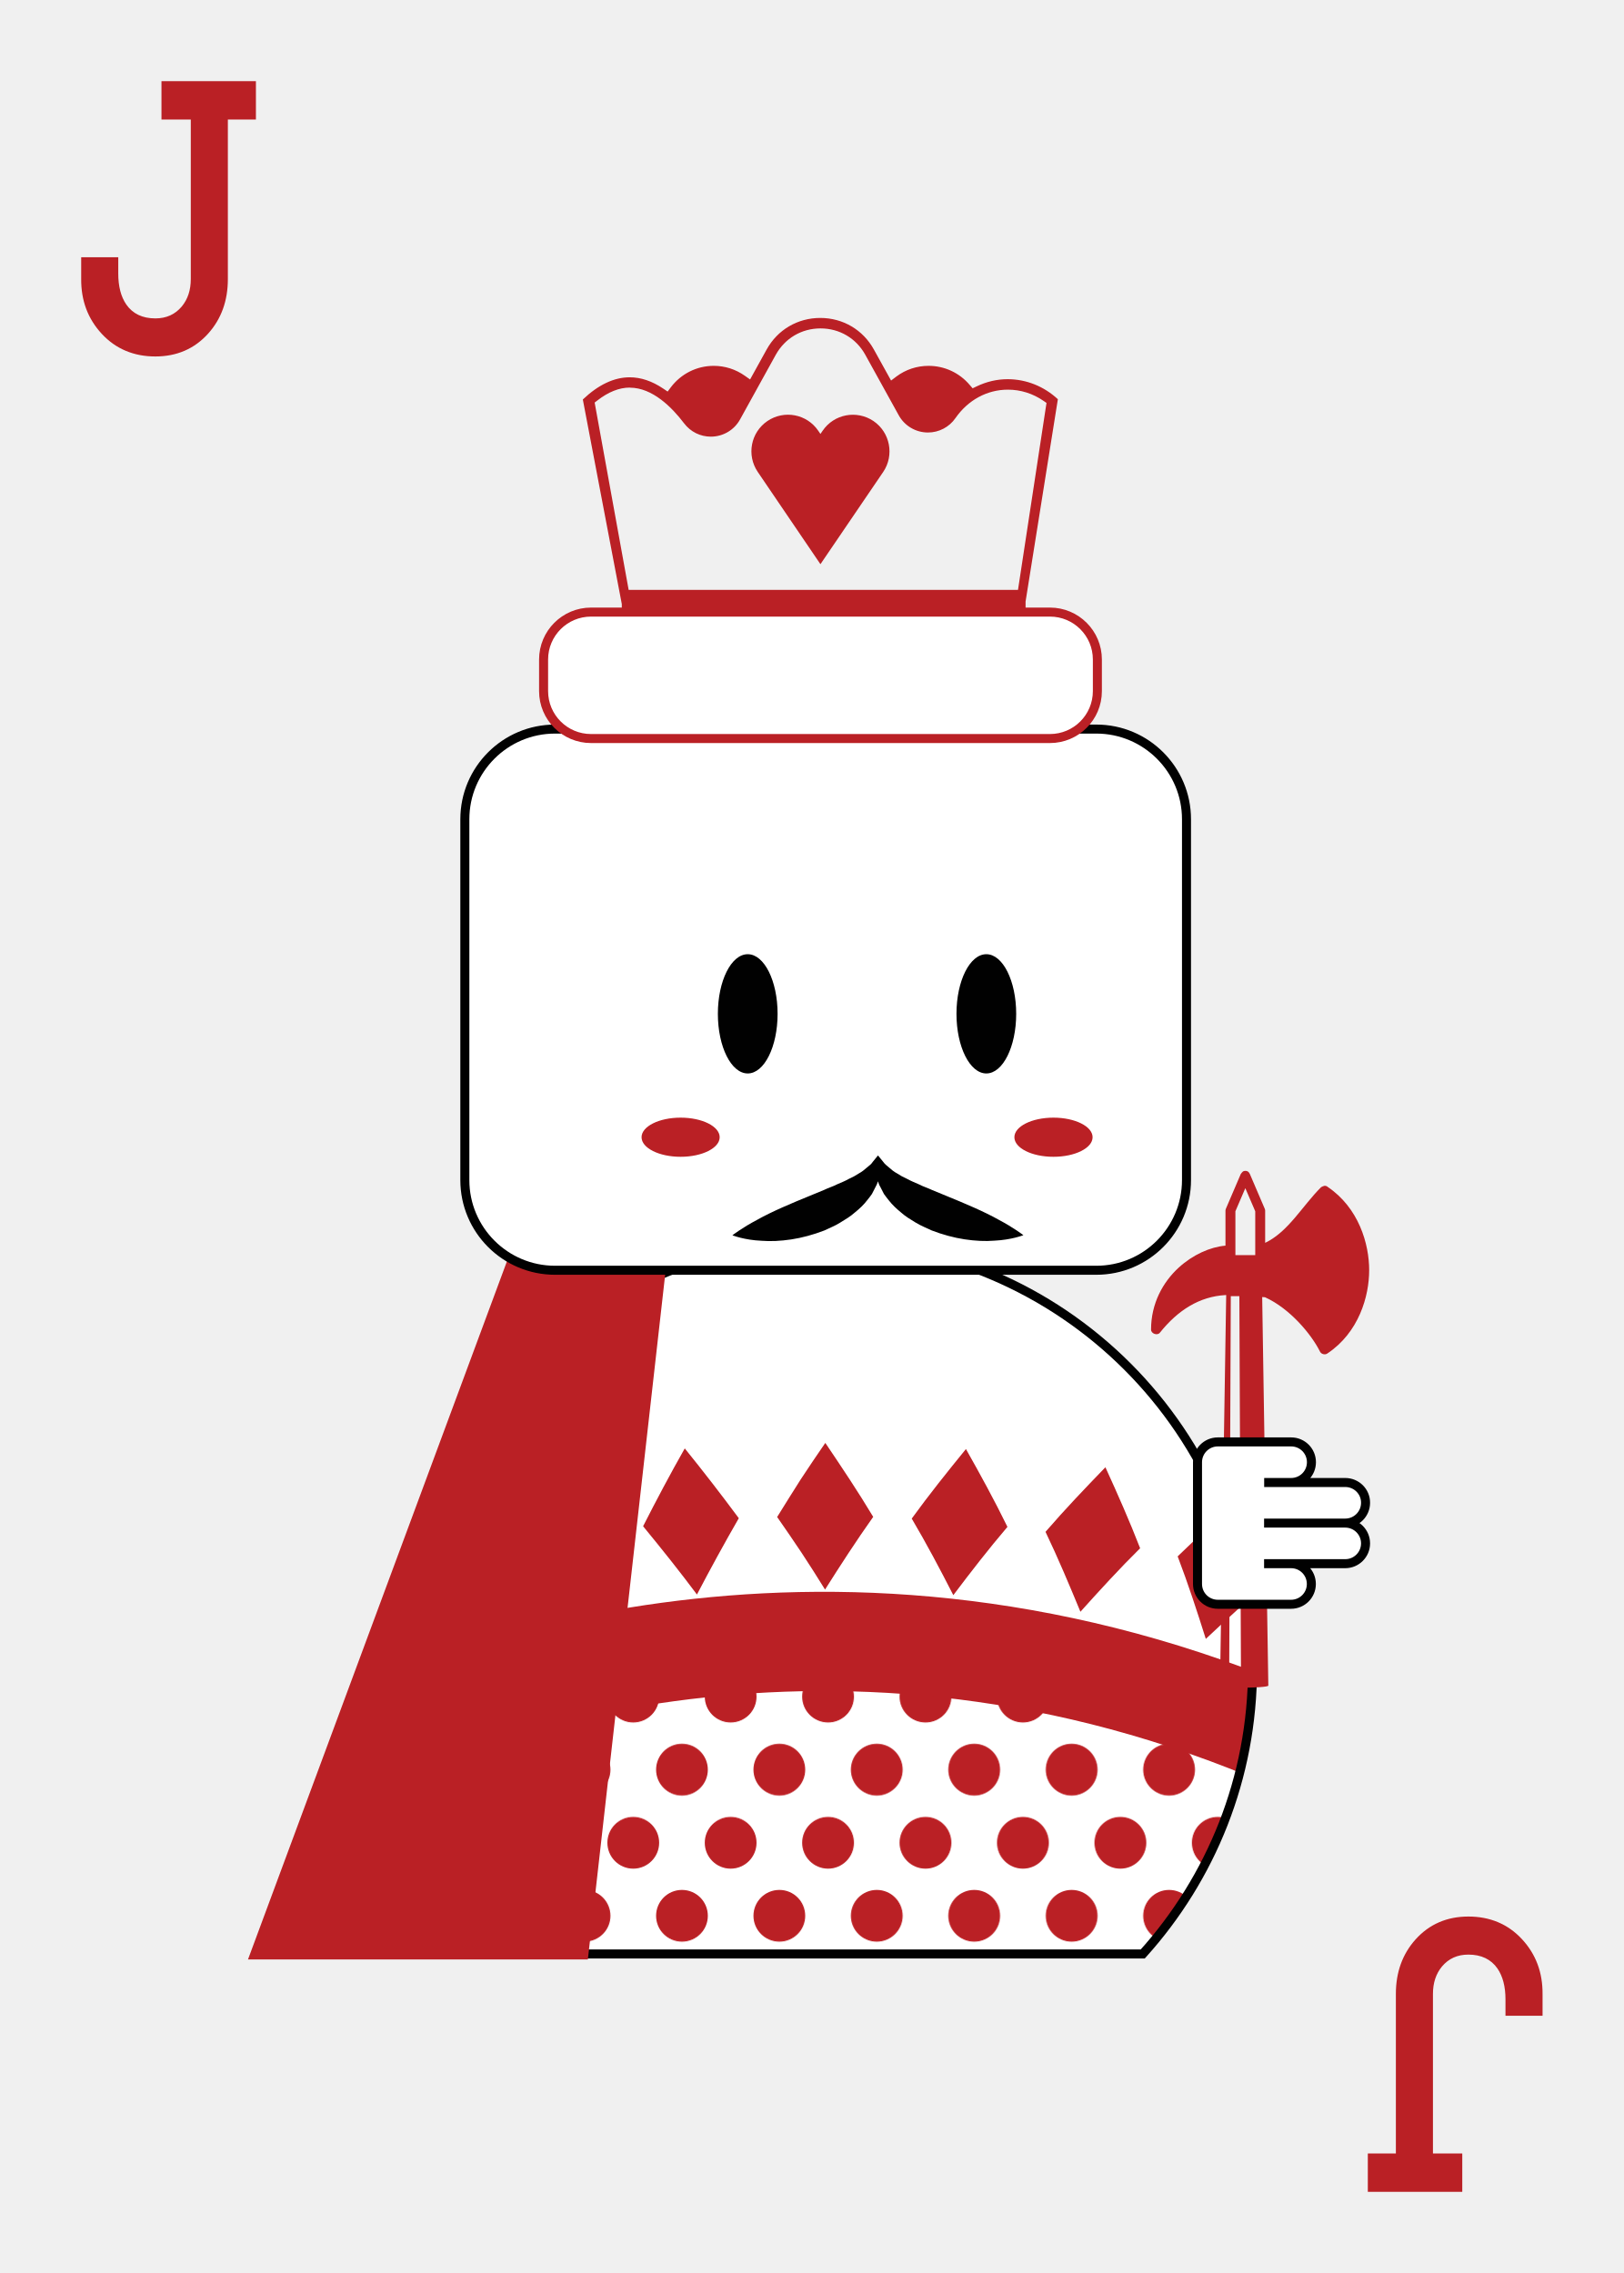
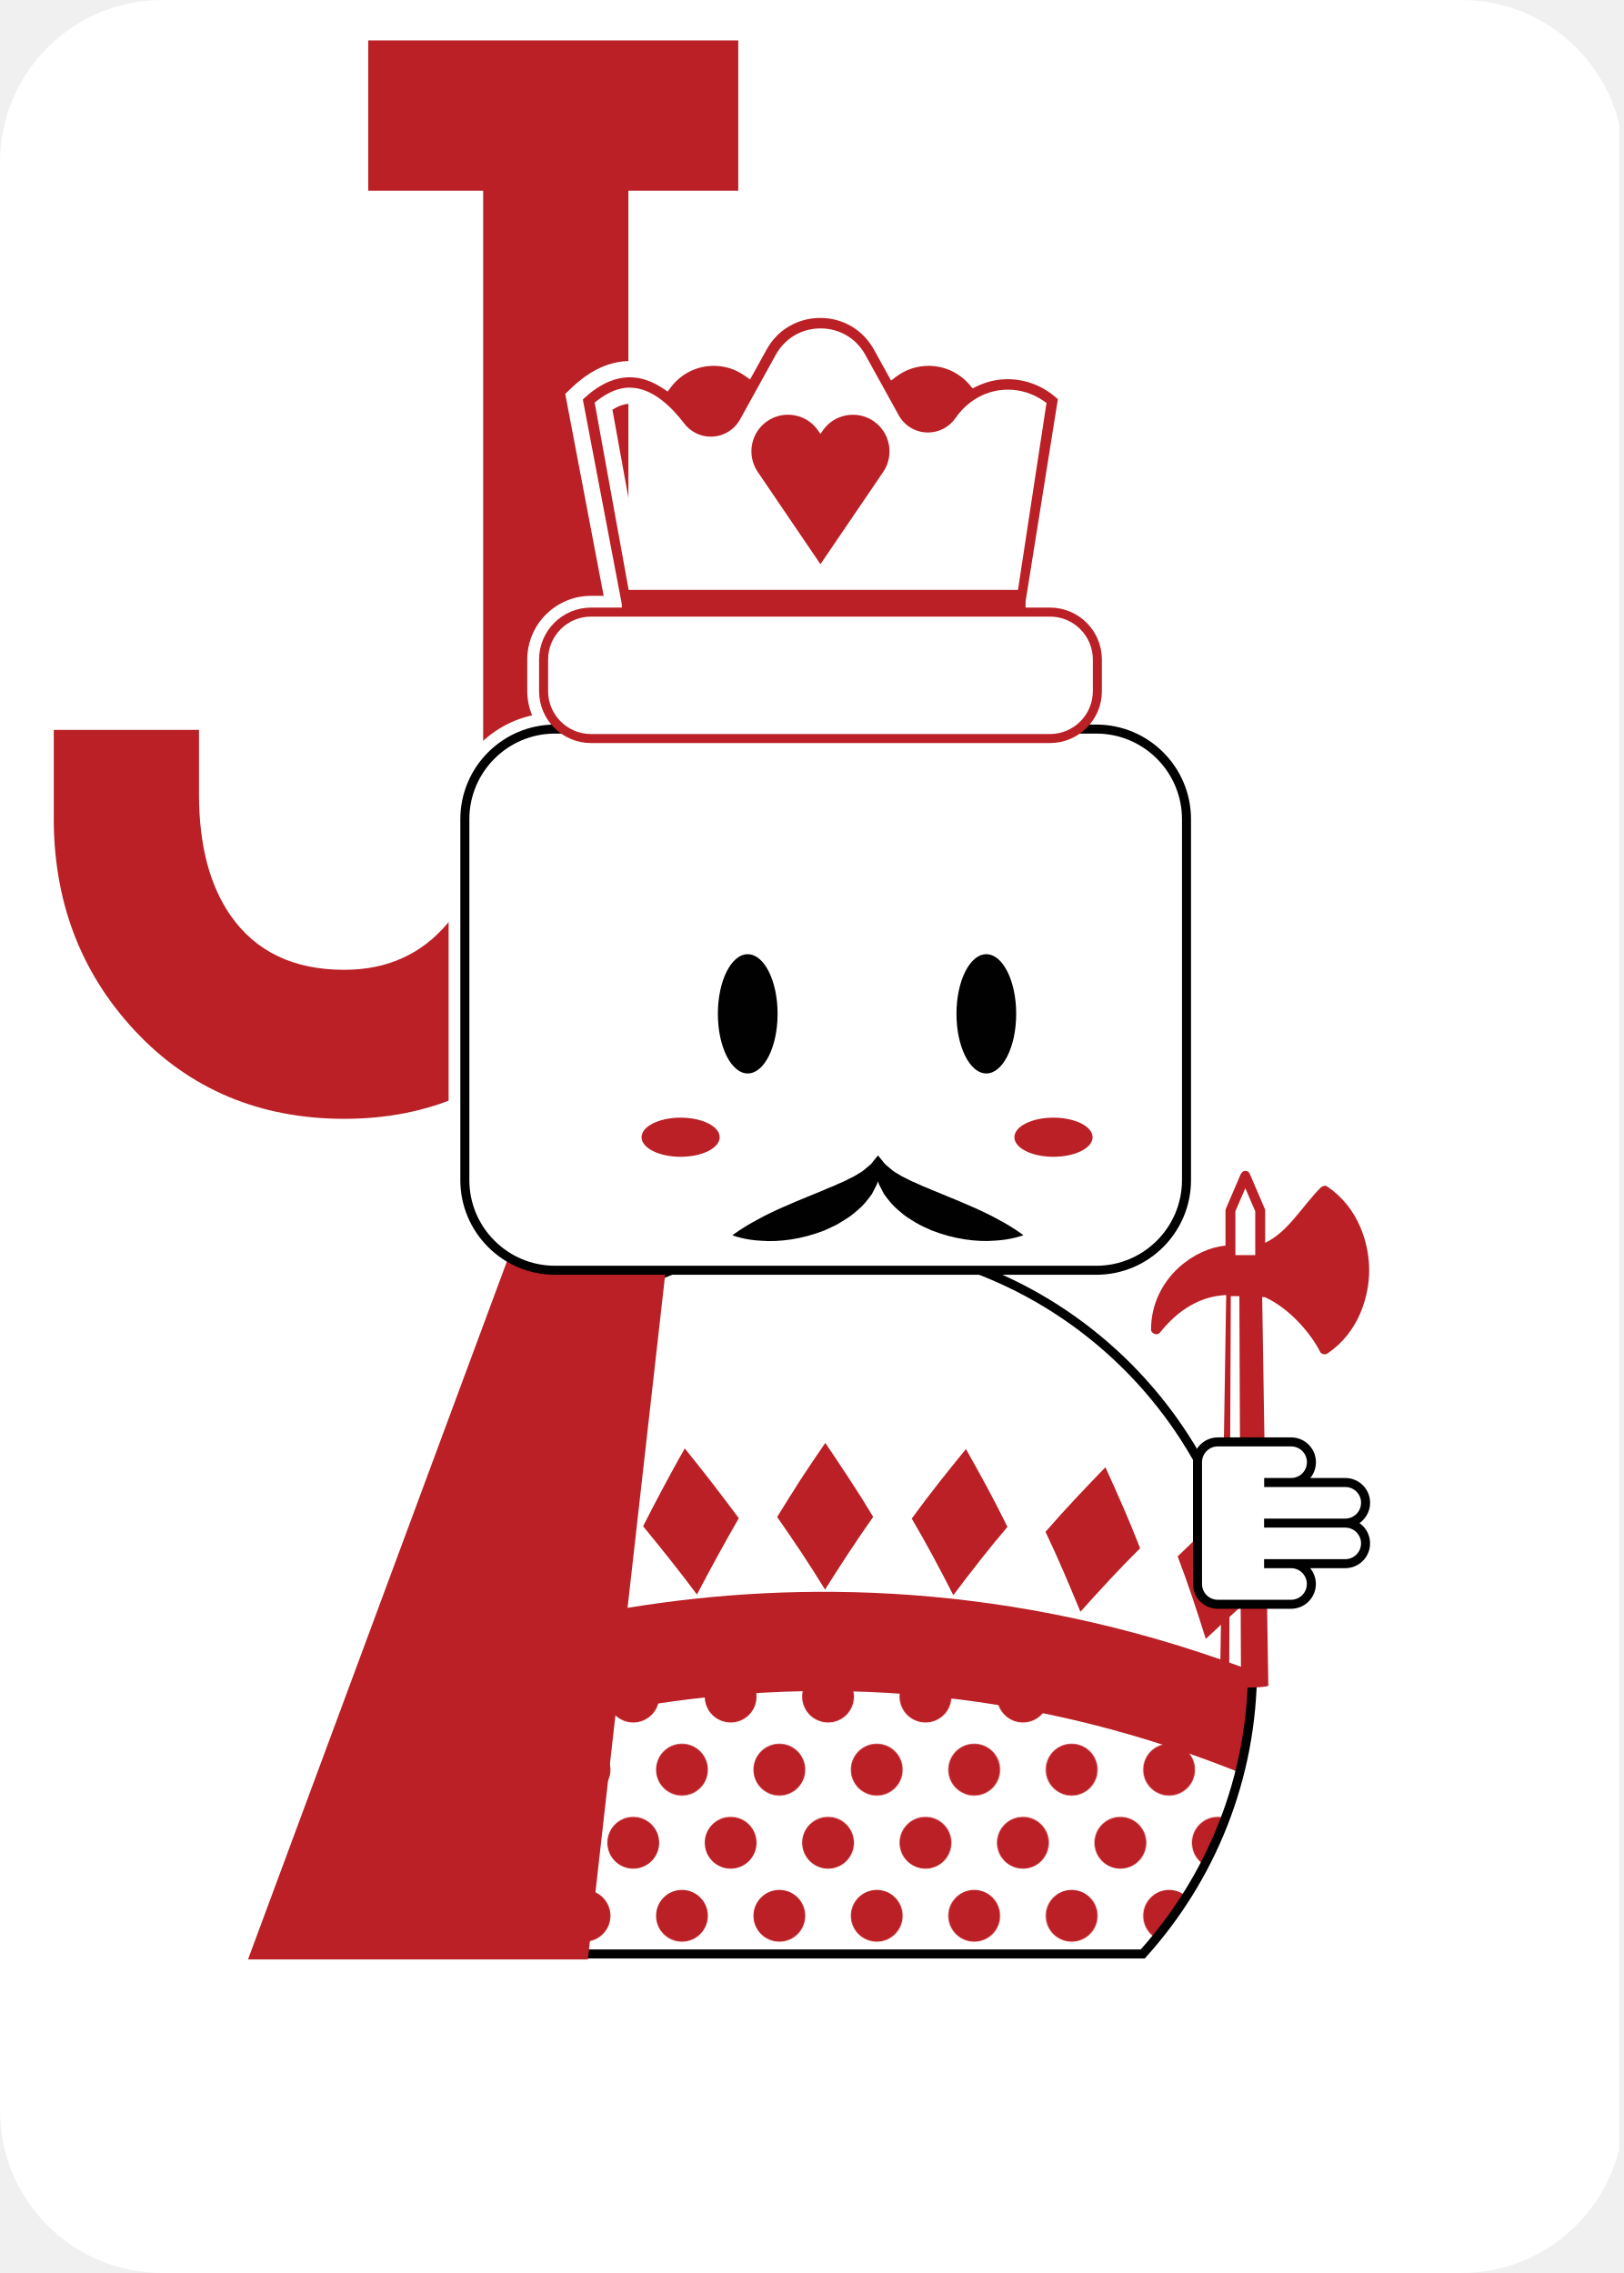
- <svg xmlns="http://www.w3.org/2000/svg" id="Layer_1" data-name="Layer 1" viewBox="0 0 180 252">
+ <svg xmlns="http://www.w3.org/2000/svg" id="a" data-name="Layer 1" width="2.5in" height="3.5in" viewBox="0 0 180 252">
  <defs>
-     <style>
-       .cls-1, .cls-2 {
-         fill: none;
-       }
- 
-       .cls-2, .cls-3, .cls-4, .cls-5, .cls-6, .cls-7 {
-         stroke-miterlimit: 10;
-       }
- 
-       .cls-2, .cls-4, .cls-6 {
-         stroke: #010101;
-       }
- 
-       .cls-8 {
-         fill: #010101;
-       }
- 
-       .cls-3 {
-         fill: url(#New_Pattern_Swatch_1_copy);
-         stroke-width: 11px;
-       }
- 
-       .cls-3, .cls-5, .cls-7 {
-         stroke: #ba2025;
-       }
- 
-       .cls-4, .cls-5, .cls-9, .cls-6 {
-         fill: #fff;
-       }
- 
-       .cls-6 {
-         stroke-linecap: round;
-       }
- 
-       .cls-10, .cls-7 {
-         fill: #ba2025;
-       }
- 
-       .cls-11 {
-         clip-path: url(#clippath);
-       }
-     </style>
-     <clipPath id="clippath">
-       <path class="cls-4" d="M138.84,184.96c0-26.13-21.19-47.32-47.31-47.32s-47.31,21.19-47.31,47.32c0,12.18,4.61,23.29,12.17,31.67h70.29c7.56-8.39,12.17-19.49,12.17-31.67Z" />
+     <clipPath id="b">
+       <rect y="0" width="180" height="252" rx="18" ry="18" style="fill: none;" />
    </clipPath>
-     <pattern id="New_Pattern_Swatch_1_copy" data-name="New Pattern Swatch 1 copy" x="0" y="0" width="10.8" height="16.2" patternTransform="translate(-702 -306)" patternUnits="userSpaceOnUse" viewBox="0 0 10.8 16.2">
+     <clipPath id="c">
+       <path d="M138.84,184.96c0-26.13-21.19-47.32-47.31-47.32s-47.31,21.19-47.31,47.32c0,12.18,4.61,23.29,12.17,31.67h70.29c7.56-8.39,12.17-19.49,12.17-31.67Z" style="fill: #fff; stroke: #010101; stroke-miterlimit: 10;" />
+     </clipPath>
+     <pattern id="d" data-name="New Pattern Swatch 1 copy" x="0" y="0" width="10.8" height="16.2" patternTransform="translate(-702 -306)" patternUnits="userSpaceOnUse" viewBox="0 0 10.8 16.2">
      <g>
-         <rect class="cls-1" y="0" width="10.8" height="16.2" />
-         <circle class="cls-10" cx="10.8" cy="16.2" r="2.87" />
-         <circle class="cls-10" cx="0" cy="16.2" r="2.87" />
-         <circle class="cls-10" cx="5.4" cy="8.1" r="2.87" />
-         <circle class="cls-10" cx="10.8" cy="0" r="2.87" />
-         <circle class="cls-10" cx="0" cy="0" r="2.87" />
+         <rect y="0" width="10.8" height="16.2" style="fill: none;" />
+         <circle cx="10.8" cy="16.2" r="2.87" style="fill: #ba2025;" />
+         <circle cx="0" cy="16.2" r="2.87" style="fill: #ba2025;" />
+         <circle cx="5.4" cy="8.1" r="2.87" style="fill: #ba2025;" />
+         <circle cx="10.8" cy="0" r="2.87" style="fill: #ba2025;" />
+         <circle cx="0" cy="0" r="2.87" style="fill: #ba2025;" />
      </g>
    </pattern>
  </defs>
-   <g>
+   <g style="clip-path: url(#b);">
+     <rect x="-.51" width="180" height="252" style="fill: #fff;" />
+     <path d="M22.06,80.92c0,5.69,0,8.07,0,7.14,0,5.6,1.17,10.08,3.5,13.44,2.8,4.01,7,6.02,12.6,6.02,4.76,0,8.59-1.73,11.48-5.18,2.61-3.17,3.92-7.14,3.92-11.9V21.14h-12.74V4.48h41.02v16.66h-12.18v69.3c0,9.43-2.85,17.31-8.54,23.66-5.97,6.63-13.63,9.94-22.96,9.94s-17.17-3.27-23.24-9.8c-6.07-6.53-9.05-14.51-8.96-23.94v-9.38h16.1Z" style="fill: #ba2025;" />
+     <path d="M25.62,218.54l28.98-78.15c-3.04-2.2-4.87-5.74-4.87-9.56v-40c0-5.63,3.97-10.36,9.26-11.52-.35-.84-.54-1.76-.54-2.69v-3.5c0-3.9,3.17-7.06,7.06-7.06h1.41l-4.26-22.39.71-.68c2.06-1.96,4.23-2.96,6.45-2.96,1.29,0,2.57.34,3.83,1.02,1.45-1.46,3.4-2.28,5.49-2.28,1.18,0,2.33.26,3.37.77l.91-1.64c1.54-2.78,4.35-4.44,7.53-4.44s6,1.66,7.53,4.44l.95,1.72c1.09-.56,2.28-.85,3.53-.85,2,0,3.9.76,5.33,2.12,1.11-.42,2.25-.63,3.42-.63,2.51,0,4.92.96,6.8,2.71l.7.65-3.58,22.43h.75c3.9,0,7.06,3.17,7.06,7.06v3.5c0,.86-.16,1.71-.46,2.5,5.82.72,10.35,5.7,10.35,11.71v40c0,2.75-.95,5.28-2.53,7.29,1.02-.69,2.13-1.21,3.24-1.52v-2.4c0-.36.08-.68.22-.97l1.73-4.03.15-.19c.24-.31.78-1,1.84-1.02h0c.98,0,1.74.49,2.17,1.34l1.69,3.94c.1.2.16.46.19.72.35-.4.7-.83,1.05-1.26.65-.8,1.32-1.63,2.09-2.39l.23-.23.3-.14c.26-.13.64-.31,1.17-.31.39,0,.77.1,1.14.3l.07.04.07.04c4.01,2.67,5.44,7.31,5.44,10.75s-1.43,8.06-5.44,10.74c-.35.25-.81.39-1.3.39-.9,0-1.73-.51-2.12-1.29-.57-1.15-1.66-2.56-2.95-3.68l.18,11.1h1.17c2.24,0,4.05,1.81,4.05,4.04,0,.15,0,.31-.02.46h1.98c1.09,0,2.11.42,2.87,1.19.76.77,1.18,1.78,1.18,2.86,0,.81-.24,1.59-.68,2.25.43.64.68,1.42.68,2.24,0,2.24-1.82,4.06-4.05,4.06h-1.98c.02.15.02.3.02.45,0,2.24-1.82,4.05-4.05,4.05h-.83s.11,6.81.11,6.81l.24.53-.51.82c-.36.58-.87.82-1.64.94-.83,10.76-5.23,21.03-12.48,29.07l-.54.59h-61.13v.11H25.62ZM63.12,214.83l7.96-70.55c-15.33,7.7-25.07,23.34-25.07,40.68,0,11.01,3.96,21.59,11.18,29.87h5.93ZM116.46,142.63c6.66,3.93,12.34,9.41,16.52,15.98.29-.17.59-.3.91-.39l.2-12.49c-1.48.51-2.84,1.55-4.11,3.14-.43.54-1.08.84-1.78.84-.65,0-1.28-.26-1.74-.72-.43-.43-.67-1-.67-1.6,0-2.49.82-4.85,2.34-6.79-1.89,1.28-4.16,2.03-6.61,2.03h-5.07ZM111.3,63.61l2.75-18.04c-.73-.37-1.52-.57-2.33-.57-1.7,0-3.28.87-4.33,2.38-1.03,1.48-2.72,2.37-4.53,2.37-.89,0-1.75-.22-2.52-.61.23,1.47-.1,2.95-.94,4.18l-6.99,10.28h18.9ZM89.5,63.61l-6.99-10.28c-.78-1.14-1.12-2.49-.99-3.85-.82.47-1.75.72-2.73.72-1.74,0-3.34-.8-4.39-2.18-.92-1.21-2.74-3.25-4.58-3.25-.6,0-1.24.22-1.93.65l3.3,18.19h18.3ZM87.35,44.17c1.32,0,2.59.44,3.6,1.23,1.02-.79,2.28-1.23,3.6-1.23.77,0,1.52.15,2.22.44l-2.44-4.42c-.7-1.27-1.93-1.99-3.38-1.99s-2.68.73-3.38,1.99l-2.44,4.42c.7-.29,1.45-.44,2.22-.44Z" style="fill: #fff;" />
    <g>
      <g>
-         <path class="cls-9" d="M138.84,184.96c0-26.13-21.19-47.32-47.31-47.32s-47.31,21.19-47.31,47.32c0,12.18,4.61,23.29,12.17,31.67h70.29c7.56-8.39,12.17-19.49,12.17-31.67Z" />
-         <g class="cls-11">
-           <g>
-             <path class="cls-10" d="M14.28,185.68c.36-3.21.85-6.46,1.44-9.7,2.83,1.68,5.58,3.46,8.25,5.28-.6,3.19-1.13,6.35-1.52,9.52-2.65-1.78-5.36-3.48-8.17-5.1Z" />
-             <path class="cls-10" d="M27.93,179.7c.69-3.17,1.48-6.33,2.35-9.5,2.63,1.92,5.22,3.98,7.71,6.01-.88,3.14-1.7,6.21-2.4,9.35-2.49-2.01-5.04-3.97-7.66-5.87Z" />
-             <path class="cls-10" d="M42.07,175c.96-3.11,2.02-6.15,3.14-9.27,2.46,2.16,4.87,4.41,7.18,6.64-1.14,3.06-2.2,6.06-3.18,9.11-2.3-2.18-4.7-4.39-7.14-6.49Z" />
-             <path class="cls-10" d="M56.57,171.5c1.21-3.03,2.51-5.98,3.89-8.97,2.27,2.34,4.48,4.77,6.61,7.21-1.39,2.92-2.7,5.84-3.92,8.82-2.12-2.38-4.32-4.78-6.58-7.06Z" />
-             <path class="cls-10" d="M71.29,169.21c1.46-2.87,3-5.78,4.62-8.63,2.08,2.57,4.07,5.15,5.99,7.74-1.63,2.83-3.17,5.65-4.64,8.46-1.91-2.56-3.9-5.05-5.97-7.57Z" />
-             <path class="cls-10" d="M86.16,168.17c.85-1.38,1.72-2.76,2.6-4.15.89-1.36,1.8-2.7,2.73-4.05,1.85,2.74,3.63,5.4,5.31,8.2-1.86,2.62-3.64,5.37-5.34,8.06-.84-1.36-1.71-2.73-2.6-4.08-.89-1.33-1.79-2.65-2.72-3.98Z" />
-             <path class="cls-10" d="M101.07,168.36c1.93-2.66,3.93-5.16,6.01-7.71,1.62,2.87,3.16,5.68,4.6,8.63-2.07,2.43-4.08,5.02-6,7.57-1.45-2.84-2.98-5.73-4.61-8.49Z" />
-             <path class="cls-10" d="M115.9,169.83c2.15-2.49,4.35-4.79,6.64-7.16,1.37,3,2.66,5.92,3.85,8.98-2.27,2.24-4.49,4.67-6.62,7.04-1.21-2.93-2.49-5.98-3.87-8.86Z" />
-             <path class="cls-10" d="M130.55,172.55c2.35-2.3,4.74-4.43,7.22-6.58,1.11,3.11,2.15,6.14,3.09,9.25-2.46,2.09-4.87,4.3-7.19,6.48-.96-3.05-1.98-6.16-3.12-9.15Z" />
-             <path class="cls-10" d="M144.93,176.5c2.51-2.05,5.11-4.1,7.74-5.99.85,3.19,1.62,6.35,2.32,9.49-2.64,1.92-5.2,3.88-7.69,5.85-.69-3.17-1.49-6.24-2.37-9.35Z" />
-             <path class="cls-10" d="M158.94,181.58c2.66-1.82,5.39-3.62,8.19-5.39.6,3.23,1.1,6.49,1.55,9.69-2.77,1.7-5.46,3.39-8.11,5.19-.48-3.13-1.02-6.3-1.63-9.49Z" />
+         <g>
+           <path d="M138.84,184.96c0-26.13-21.19-47.32-47.31-47.32s-47.31,21.19-47.31,47.32c0,12.18,4.61,23.29,12.17,31.67h70.29c7.56-8.39,12.17-19.49,12.17-31.67Z" style="fill: #fff;" />
+           <g style="clip-path: url(#c);">
+             <g>
+               <path d="M14.28,185.68c.36-3.21.85-6.46,1.44-9.7,2.83,1.68,5.58,3.46,8.25,5.28-.6,3.19-1.13,6.35-1.52,9.52-2.65-1.78-5.36-3.48-8.17-5.1Z" style="fill: #ba2025;" />
+               <path d="M27.93,179.7c.69-3.17,1.48-6.33,2.35-9.5,2.63,1.92,5.22,3.98,7.71,6.01-.88,3.14-1.7,6.21-2.4,9.35-2.49-2.01-5.04-3.97-7.66-5.87Z" style="fill: #ba2025;" />
+               <path d="M42.07,175c.96-3.11,2.02-6.15,3.14-9.27,2.46,2.16,4.87,4.41,7.18,6.64-1.14,3.06-2.2,6.06-3.18,9.11-2.3-2.18-4.7-4.39-7.14-6.49Z" style="fill: #ba2025;" />
+               <path d="M56.57,171.5c1.21-3.03,2.51-5.98,3.89-8.97,2.27,2.34,4.48,4.77,6.61,7.21-1.39,2.92-2.7,5.84-3.92,8.82-2.12-2.38-4.32-4.78-6.58-7.06Z" style="fill: #ba2025;" />
+               <path d="M71.29,169.21c1.46-2.87,3-5.78,4.62-8.63,2.08,2.57,4.07,5.15,5.99,7.74-1.63,2.83-3.17,5.65-4.64,8.46-1.91-2.56-3.9-5.05-5.97-7.57Z" style="fill: #ba2025;" />
+               <path d="M86.16,168.17c.85-1.38,1.72-2.76,2.6-4.15.89-1.36,1.8-2.7,2.73-4.05,1.85,2.74,3.63,5.4,5.31,8.2-1.86,2.62-3.64,5.37-5.34,8.06-.84-1.36-1.71-2.73-2.6-4.08-.89-1.33-1.79-2.65-2.72-3.98Z" style="fill: #ba2025;" />
+               <path d="M101.07,168.36c1.93-2.66,3.93-5.16,6.01-7.71,1.62,2.87,3.16,5.68,4.6,8.63-2.07,2.43-4.08,5.02-6,7.57-1.45-2.84-2.98-5.73-4.61-8.49Z" style="fill: #ba2025;" />
+               <path d="M115.9,169.83c2.15-2.49,4.35-4.79,6.64-7.16,1.37,3,2.66,5.92,3.85,8.98-2.27,2.24-4.49,4.67-6.62,7.04-1.21-2.93-2.49-5.98-3.87-8.86Z" style="fill: #ba2025;" />
+               <path d="M130.55,172.55c2.35-2.3,4.74-4.43,7.22-6.58,1.11,3.11,2.15,6.14,3.09,9.25-2.46,2.09-4.87,4.3-7.19,6.48-.96-3.05-1.98-6.16-3.12-9.15Z" style="fill: #ba2025;" />
+               <path d="M144.93,176.5c2.51-2.05,5.11-4.1,7.74-5.99.85,3.19,1.62,6.35,2.32,9.49-2.64,1.92-5.2,3.88-7.69,5.85-.69-3.17-1.49-6.24-2.37-9.35Z" style="fill: #ba2025;" />
+               <path d="M158.94,181.58c2.66-1.82,5.39-3.62,8.19-5.39.6,3.23,1.1,6.49,1.55,9.69-2.77,1.7-5.46,3.39-8.11,5.19-.48-3.13-1.02-6.3-1.63-9.49Z" style="fill: #ba2025;" />
+             </g>
+             <path d="M37.53,193.81v38.34h108v-38.14c-50.92-23.29-94.3-6.75-108-.2Z" style="fill: url(#d); stroke: #ba2025; stroke-miterlimit: 10; stroke-width: 11px;" />
          </g>
-           <path class="cls-3" d="M37.53,193.81v38.34h108v-38.14c-50.92-23.29-94.3-6.75-108-.2Z" />
-         </g>
-         <path class="cls-2" d="M138.84,184.96c0-26.13-21.19-47.32-47.31-47.32s-47.31,21.19-47.31,47.32c0,12.18,4.61,23.29,12.17,31.67h70.29c7.56-8.39,12.17-19.49,12.17-31.67Z" />
-       </g>
-       <g>
-         <path class="cls-10" d="M147.15,131.55c-.31-.17-.45-.05-.7.07-2.11,2.11-3.62,4.93-6.2,6.17v-3.57c0-.07-.02-.15-.05-.22l-1.65-3.85c-.12-.25-.27-.35-.52-.34-.24,0-.31.13-.48.34l-1.65,3.85c-.03.07-.05.15-.05.22v3.88c-1.7.15-3.61,1-5.19,2.44-1.74,1.6-3.06,3.96-3.06,6.87,0,.45.7.7.98.34,2-2.5,4.39-4.01,7.27-4.17h.08s-.69,43.3-.69,43.3c0,0,.69.28,2.87.23,2.57-.05,2.49-.23,2.49-.23l-.68-43.08.31.02c2.77,1.25,5.15,4.12,6.1,6.03.14.28.55.39.81.21,3.5-2.33,4.64-6.35,4.64-9.24s-1.14-6.92-4.64-9.26ZM136.26,186.39l.18-42.69h.95l.18,42.69h-1.31ZM136.95,134.29l1.1-2.56,1.1,2.56v4.86h-2.2v-4.86h0Z" />
-         <path class="cls-6" d="M143.13,159.86c1.24,0,2.25,1,2.25,2.25s-1.01,2.25-2.25,2.25h-2.99,8.99c1.25,0,2.26,1.01,2.25,2.25,0,1.24-1.01,2.25-2.25,2.25h-9,9c1.24,0,2.25,1.01,2.25,2.25,0,1.24-1.01,2.25-2.25,2.25h-9,2.99c1.24,0,2.25,1,2.25,2.25s-1.01,2.25-2.25,2.25h-8.12c-1.24,0-2.25-1-2.25-2.25v-13.5c0-1.24,1.01-2.25,2.25-2.25h8.12Z" />
-       </g>
-     </g>
-     <path class="cls-10" d="M68.93,70.84v-3.87l-4.32-22.68c1.71-1.63,3.46-2.46,5.2-2.46,1.23,0,2.48.42,3.71,1.25l.49.33.36-.48c1.14-1.5,2.88-2.37,4.75-2.37,1.24,0,2.43.38,3.45,1.1l.58.41,1.83-3.31c1.21-2.2,3.44-3.51,5.95-3.51s4.74,1.31,5.95,3.51l1.9,3.43.58-.44c1.04-.78,2.28-1.19,3.58-1.19,1.76,0,3.42.77,4.56,2.12l.32.37.44-.21c1.1-.53,2.26-.8,3.44-.8,2.06,0,4.03.79,5.57,2.22l-3.58,22.43v4.12h-44.78ZM69.82,42.97c-1.17,0-2.38.48-3.6,1.43l-.3.23,3.77,20.77h43.16l3.16-20.73-.32-.22c-1.18-.82-2.55-1.25-3.96-1.25-2.3,0-4.42,1.15-5.81,3.15-.69,1-1.83,1.6-3.05,1.6-1.35,0-2.59-.73-3.24-1.91l-3.71-6.71c-1.01-1.83-2.86-2.92-4.96-2.92s-3.94,1.09-4.96,2.92l-3.96,7.17c-.65,1.18-1.89,1.91-3.24,1.91-1.17,0-2.25-.54-2.96-1.47-1.37-1.81-3.53-3.96-6.01-3.96Z" />
-     <polygon class="cls-7" points="59.88 131.35 28.21 216.74 64.72 216.74 73.58 138.26 59.88 131.35" />
-     <g>
-       <path class="cls-4" d="M131.53,130.83c0,5.52-4.48,10-10,10h-60c-5.52,0-10-4.48-10-10v-40c0-5.52,4.48-10,10-10h60c5.52,0,10,4.48,10,10v40Z" />
-       <g>
-         <g>
-           <path class="cls-8" d="M82.89,105.79c1.83,0,3.31,2.96,3.31,6.61s-1.48,6.61-3.31,6.61-3.31-2.96-3.31-6.61,1.48-6.61,3.31-6.61Z" />
-           <path class="cls-8" d="M109.34,105.79c1.83,0,3.31,2.96,3.31,6.61s-1.48,6.61-3.31,6.61-3.31-2.96-3.31-6.61,1.48-6.61,3.31-6.61Z" />
+           <path d="M138.84,184.96c0-26.13-21.19-47.32-47.31-47.32s-47.31,21.19-47.31,47.32c0,12.18,4.61,23.29,12.17,31.67h70.29c7.56-8.39,12.17-19.49,12.17-31.67Z" style="fill: none; stroke: #010101; stroke-miterlimit: 10;" />
        </g>
        <g>
-           <ellipse class="cls-10" cx="75.45" cy="126.08" rx="4.33" ry="2.17" />
-           <path class="cls-10" d="M116.78,123.91c2.39,0,4.34.97,4.34,2.17s-1.94,2.17-4.34,2.17-4.33-.97-4.33-2.17,1.94-2.17,4.33-2.17Z" />
+           <path d="M147.15,131.55c-.31-.17-.45-.05-.7.07-2.11,2.11-3.62,4.93-6.2,6.17v-3.57c0-.07-.02-.15-.05-.22l-1.65-3.85c-.12-.25-.27-.35-.52-.34-.24,0-.31.13-.48.34l-1.65,3.85c-.03.07-.05.15-.05.22v3.88c-1.7.15-3.61,1-5.19,2.44-1.74,1.6-3.06,3.96-3.06,6.87,0,.45.7.7.98.34,2-2.5,4.39-4.01,7.27-4.17h.08s-.69,43.3-.69,43.3c0,0,.69.28,2.87.23,2.57-.05,2.49-.23,2.49-.23l-.68-43.08.31.02c2.77,1.25,5.15,4.12,6.1,6.03.14.28.55.39.81.21,3.5-2.33,4.64-6.35,4.64-9.24s-1.14-6.92-4.64-9.26ZM136.26,186.39l.18-42.69h.95l.18,42.69h-1.31ZM136.95,134.29l1.1-2.56,1.1,2.56v4.86h-2.2v-4.86h0Z" style="fill: #ba2025;" />
+           <path d="M143.13,159.86c1.24,0,2.25,1,2.25,2.25s-1.01,2.25-2.25,2.25h-2.99,8.99c1.25,0,2.26,1.01,2.25,2.25,0,1.24-1.01,2.25-2.25,2.25h-9,9c1.24,0,2.25,1.01,2.25,2.25,0,1.24-1.01,2.25-2.25,2.25h-9,2.99c1.24,0,2.25,1,2.25,2.25s-1.01,2.25-2.25,2.25h-8.12c-1.24,0-2.25-1-2.25-2.25v-13.5c0-1.24,1.01-2.25,2.25-2.25h8.12Z" style="fill: #fff; stroke: #010101; stroke-linecap: round; stroke-miterlimit: 10;" />
        </g>
      </g>
+       <path d="M68.93,70.84v-3.87l-4.32-22.68c1.71-1.63,3.46-2.46,5.2-2.46,1.23,0,2.48.42,3.71,1.25l.49.33.36-.48c1.14-1.5,2.88-2.37,4.75-2.37,1.24,0,2.43.38,3.45,1.1l.58.41,1.83-3.31c1.21-2.2,3.44-3.51,5.95-3.51s4.74,1.31,5.95,3.51l1.9,3.43.58-.44c1.04-.78,2.28-1.19,3.58-1.19,1.76,0,3.42.77,4.56,2.12l.32.37.44-.21c1.1-.53,2.26-.8,3.44-.8,2.06,0,4.03.79,5.57,2.22l-3.58,22.43v4.12h-44.78ZM69.82,42.97c-1.17,0-2.38.48-3.6,1.43l-.3.23,3.77,20.77h43.16l3.16-20.73-.32-.22c-1.18-.82-2.55-1.25-3.96-1.25-2.3,0-4.42,1.15-5.81,3.15-.69,1-1.83,1.6-3.05,1.6-1.35,0-2.59-.73-3.24-1.91l-3.71-6.71c-1.01-1.83-2.86-2.92-4.96-2.92s-3.94,1.09-4.96,2.92l-3.96,7.17c-.65,1.18-1.89,1.91-3.24,1.91-1.17,0-2.25-.54-2.96-1.47-1.37-1.81-3.53-3.96-6.01-3.96Z" style="fill: #ba2025;" />
+       <polygon points="59.88 131.35 28.21 216.74 64.72 216.74 73.58 138.26 59.88 131.35" style="fill: #ba2025; stroke: #ba2025; stroke-miterlimit: 10;" />
+       <g>
+         <path d="M131.53,130.83c0,5.52-4.48,10-10,10h-60c-5.52,0-10-4.48-10-10v-40c0-5.52,4.48-10,10-10h60c5.52,0,10,4.48,10,10v40Z" style="fill: #fff; stroke: #010101; stroke-miterlimit: 10;" />
+         <g>
+           <g>
+             <path d="M82.89,105.79c1.83,0,3.31,2.96,3.31,6.61s-1.48,6.61-3.31,6.61-3.31-2.96-3.31-6.61,1.48-6.61,3.31-6.61Z" style="fill: #010101;" />
+             <path d="M109.34,105.79c1.83,0,3.31,2.96,3.31,6.61s-1.48,6.61-3.31,6.61-3.31-2.96-3.31-6.61,1.48-6.61,3.31-6.61Z" style="fill: #010101;" />
+           </g>
+           <g>
+             <ellipse cx="75.45" cy="126.08" rx="4.33" ry="2.17" style="fill: #ba2025;" />
+             <path d="M116.78,123.91c2.39,0,4.34.97,4.34,2.17s-1.94,2.17-4.34,2.17-4.33-.97-4.33-2.17,1.94-2.17,4.33-2.17Z" style="fill: #ba2025;" />
+           </g>
+         </g>
+       </g>
+       <path d="M121.65,76.62c0,2.91-2.36,5.26-5.26,5.26h-50.87c-2.9,0-5.26-2.35-5.26-5.26v-3.5c0-2.91,2.36-5.26,5.26-5.26h50.87c2.91,0,5.26,2.36,5.26,5.26v3.5h0Z" style="fill: #fff; stroke: #ba2025; stroke-miterlimit: 10;" />
+       <path d="M110.73,135.24c-1.63-.92-3.8-1.83-5.88-2.68-.52-.21-1.03-.42-1.53-.63-.48-.23-1.01-.39-1.44-.62-.46-.2-.92-.39-1.3-.6-.43-.19-.79-.39-1.12-.61-.37-.2-.64-.42-.89-.65-.27-.21-.52-.43-.66-.64-.36-.45-.58-.71-.58-.71,0,0-.22.26-.58.71-.13.22-.39.43-.66.64-.26.23-.52.45-.89.65-.33.22-.69.42-1.12.61-.38.22-.84.4-1.3.6-.43.23-.96.38-1.44.62-.51.21-1.02.42-1.53.63-2.08.85-4.25,1.76-5.88,2.68-1.64.86-2.74,1.71-2.74,1.71,0,0,1.31.53,3.24.61.98.08,2.1.03,3.29-.15,1.19-.18,2.44-.52,3.66-.99.6-.29,1.21-.52,1.77-.88.57-.35,1.12-.67,1.62-1.12.51-.41.97-.84,1.35-1.34.19-.25.39-.47.54-.71.14-.27.27-.53.4-.78.12-.2.2-.41.27-.62.06.21.14.43.26.62.13.25.26.51.4.78.16.24.35.46.54.71.39.5.85.93,1.35,1.34.5.45,1.05.77,1.62,1.12.57.35,1.18.59,1.77.87,1.22.47,2.47.81,3.66.99,1.19.18,2.31.23,3.28.15,1.93-.09,3.24-.61,3.24-.61,0,0-1.1-.85-2.74-1.71Z" style="fill: #010101;" />
+       <path d="M90.95,62.55l-6.95-10.23c-1.26-1.86-.78-4.38,1.07-5.64,1.86-1.26,4.38-.78,5.64,1.08l.24.35.24-.35c1.26-1.86,3.78-2.33,5.64-1.08,1.85,1.26,2.33,3.79,1.08,5.64l-6.96,10.23Z" style="fill: #ba2025;" />
    </g>
-     <path class="cls-5" d="M121.65,76.62c0,2.91-2.36,5.26-5.26,5.26h-50.87c-2.9,0-5.26-2.35-5.26-5.26v-3.5c0-2.91,2.36-5.26,5.26-5.26h50.87c2.91,0,5.26,2.36,5.26,5.26v3.5h0Z" />
-     <path class="cls-8" d="M110.73,135.24c-1.63-.92-3.8-1.83-5.88-2.68-.52-.21-1.03-.42-1.53-.63-.48-.23-1.01-.39-1.44-.62-.46-.2-.92-.39-1.3-.6-.43-.19-.79-.39-1.12-.61-.37-.2-.64-.42-.89-.65-.27-.21-.52-.43-.66-.64-.36-.45-.58-.71-.58-.71,0,0-.22.26-.58.71-.13.22-.39.43-.66.64-.26.23-.52.45-.89.65-.33.22-.69.42-1.12.61-.38.22-.84.4-1.3.6-.43.23-.96.38-1.44.62-.51.21-1.02.42-1.53.63-2.08.85-4.25,1.76-5.88,2.68-1.64.86-2.74,1.71-2.74,1.71,0,0,1.31.53,3.24.61.98.08,2.1.03,3.29-.15,1.19-.18,2.44-.52,3.66-.99.6-.29,1.21-.52,1.77-.88.57-.35,1.12-.67,1.62-1.12.51-.41.97-.84,1.35-1.34.19-.25.39-.47.54-.71.14-.27.27-.53.4-.78.12-.2.2-.41.27-.62.06.21.14.43.26.62.13.25.26.51.4.78.16.24.35.46.54.71.39.5.85.93,1.35,1.34.5.45,1.05.77,1.62,1.12.57.35,1.18.59,1.77.87,1.22.47,2.47.81,3.66.99,1.19.18,2.31.23,3.28.15,1.93-.09,3.24-.61,3.24-.61,0,0-1.1-.85-2.74-1.71Z" />
-     <path class="cls-10" d="M90.95,62.55l-6.95-10.23c-1.26-1.86-.78-4.38,1.07-5.64,1.86-1.26,4.38-.78,5.64,1.08l.24.35.24-.35c1.26-1.86,3.78-2.33,5.64-1.08,1.85,1.26,2.33,3.79,1.08,5.64l-6.96,10.23Z" />
-   </g>
-   <g>
-     <path class="cls-10" d="M13.11,28.51c0,1.45,0,2.06,0,1.82,0,1.43.3,2.57.89,3.43.71,1.02,1.79,1.54,3.22,1.54,1.22,0,2.19-.44,2.93-1.32.67-.81,1-1.82,1-3.04V13.25h-3.25v-4.25h10.47v4.25h-3.11v17.69c0,2.41-.73,4.42-2.18,6.04-1.52,1.69-3.48,2.54-5.86,2.54s-4.38-.83-5.93-2.5c-1.55-1.67-2.31-3.7-2.29-6.11v-2.39h4.11Z" />
-     <path class="cls-10" d="M166.89,223.49c0-1.45,0-2.06,0-1.82,0-1.43-.3-2.57-.89-3.43-.71-1.02-1.79-1.54-3.22-1.54-1.22,0-2.19.44-2.93,1.32-.67.81-1,1.82-1,3.04v17.69h3.25v4.25h-10.47v-4.25h3.11v-17.69c0-2.41.73-4.42,2.18-6.04,1.52-1.69,3.48-2.54,5.86-2.54s4.38.83,5.93,2.5c1.55,1.67,2.31,3.7,2.29,6.11v2.39h-4.11Z" />
  </g>
</svg>
